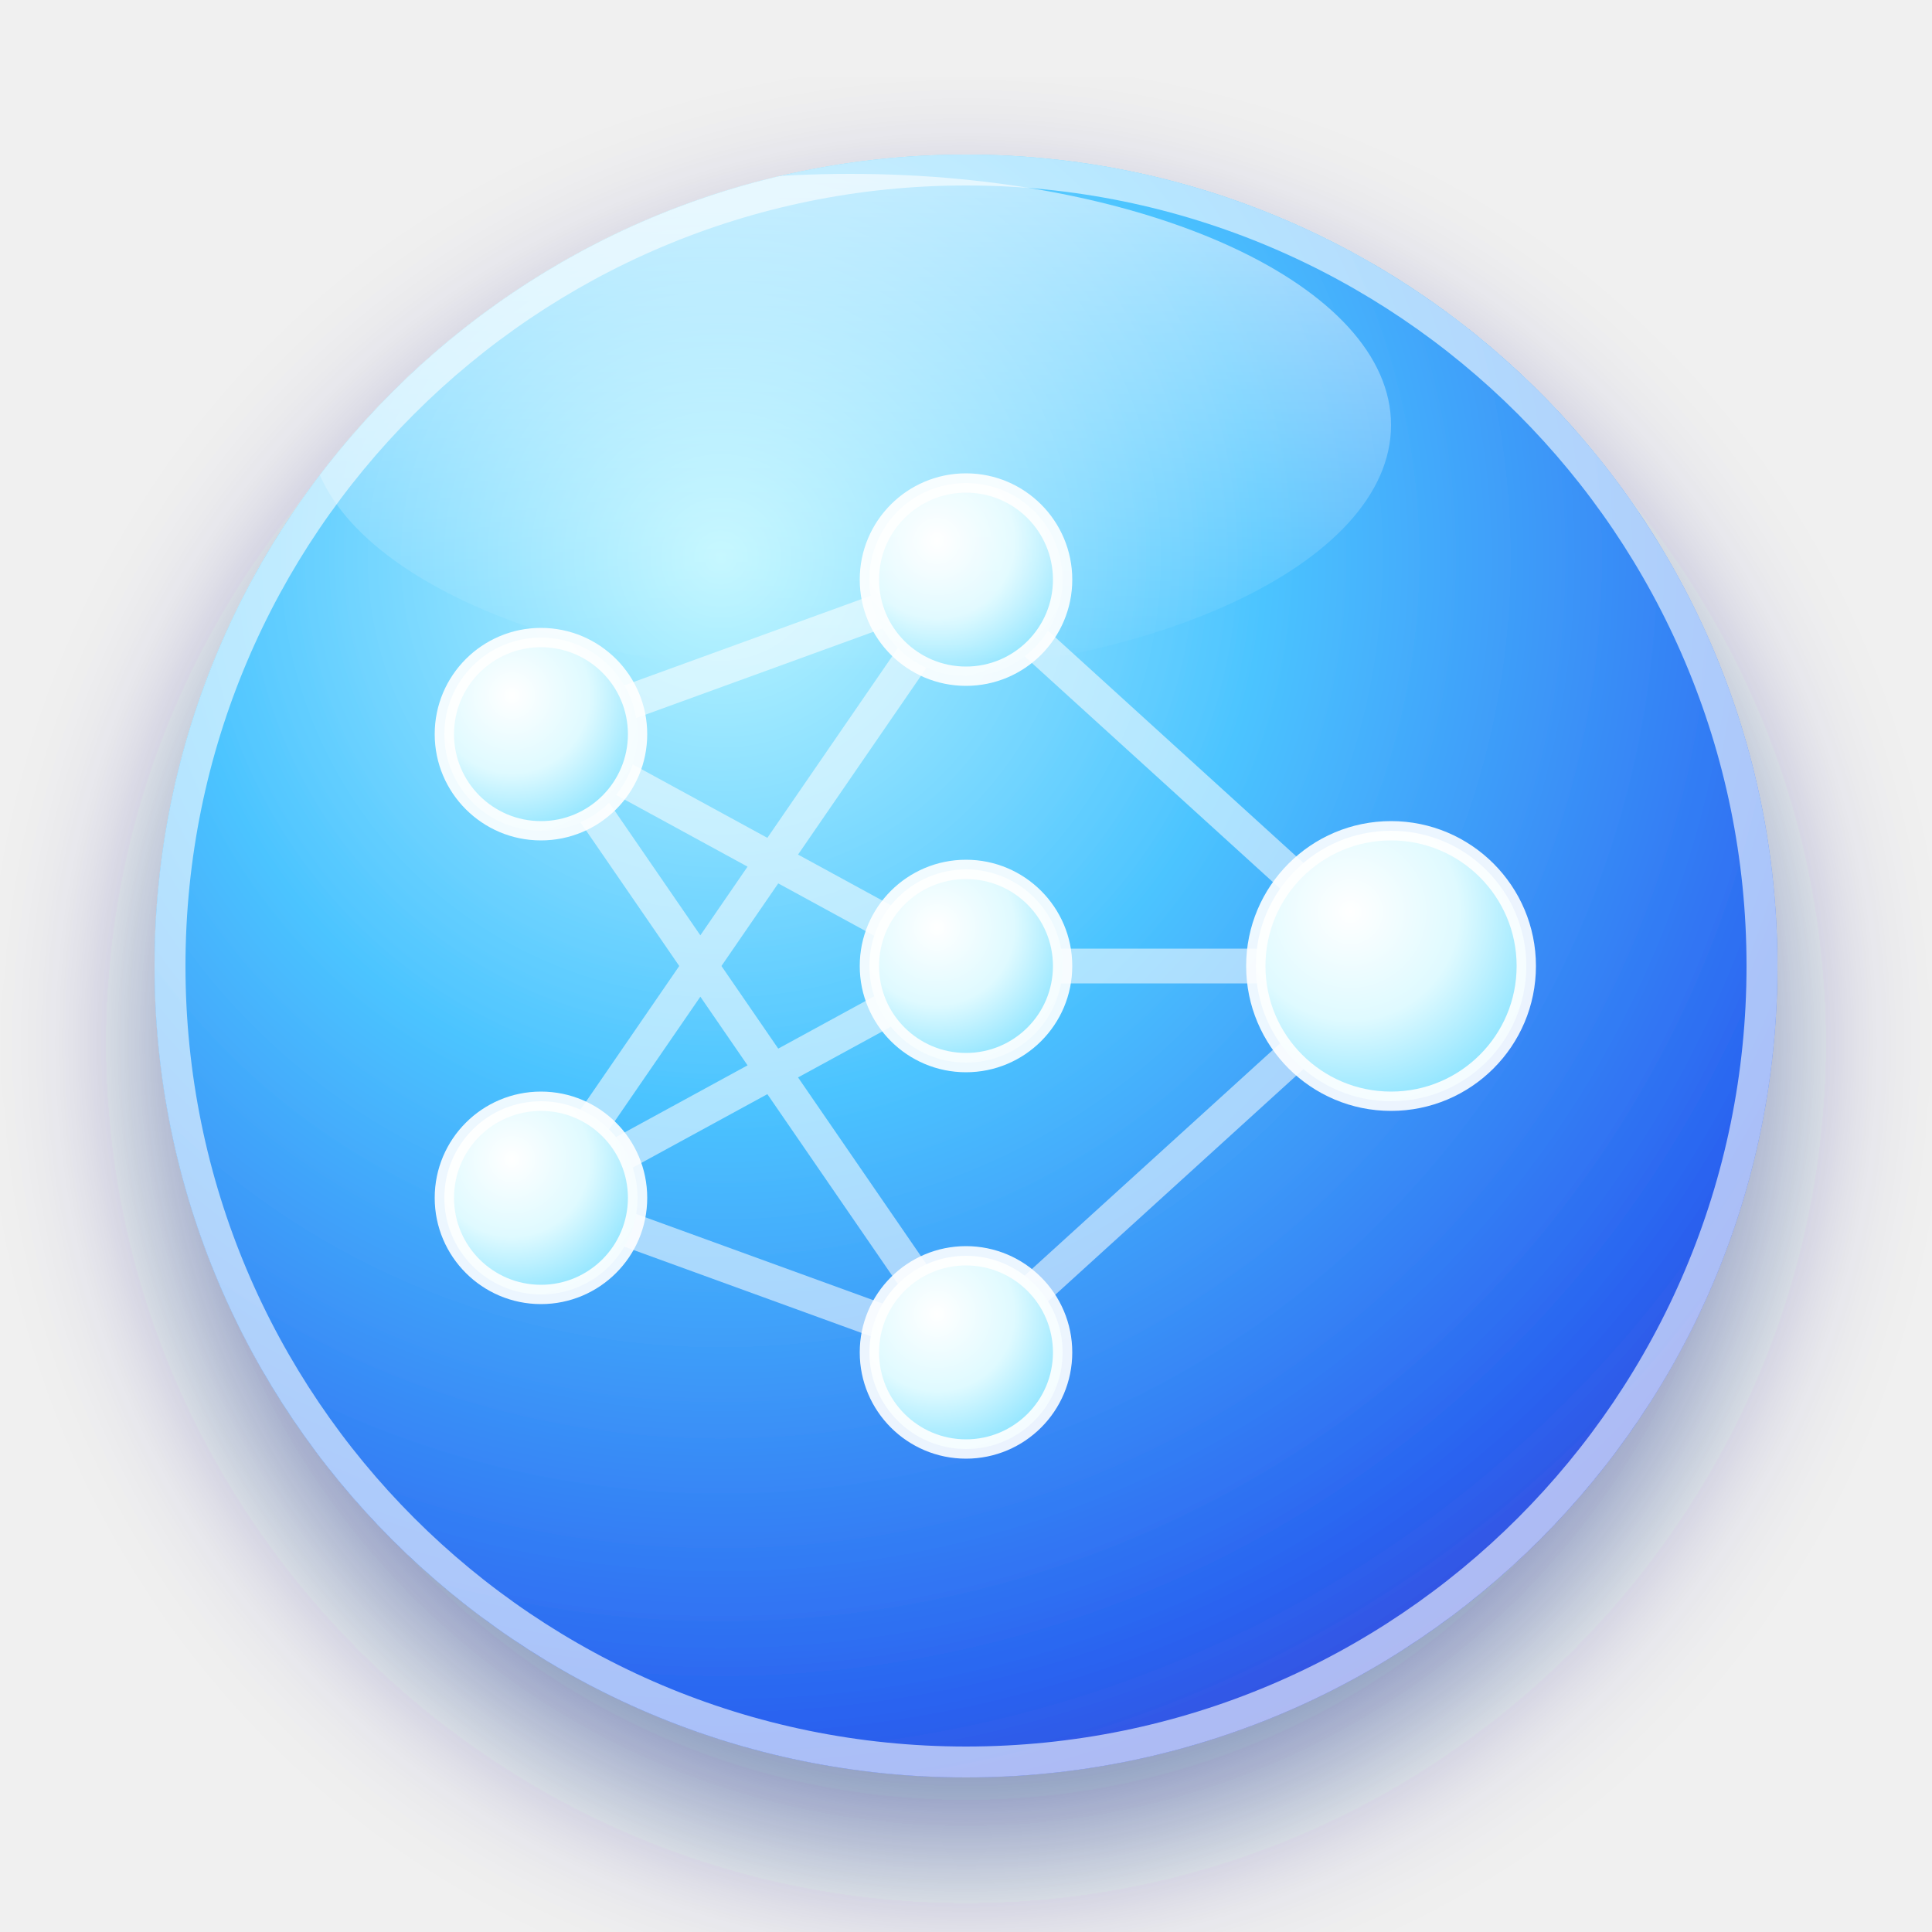
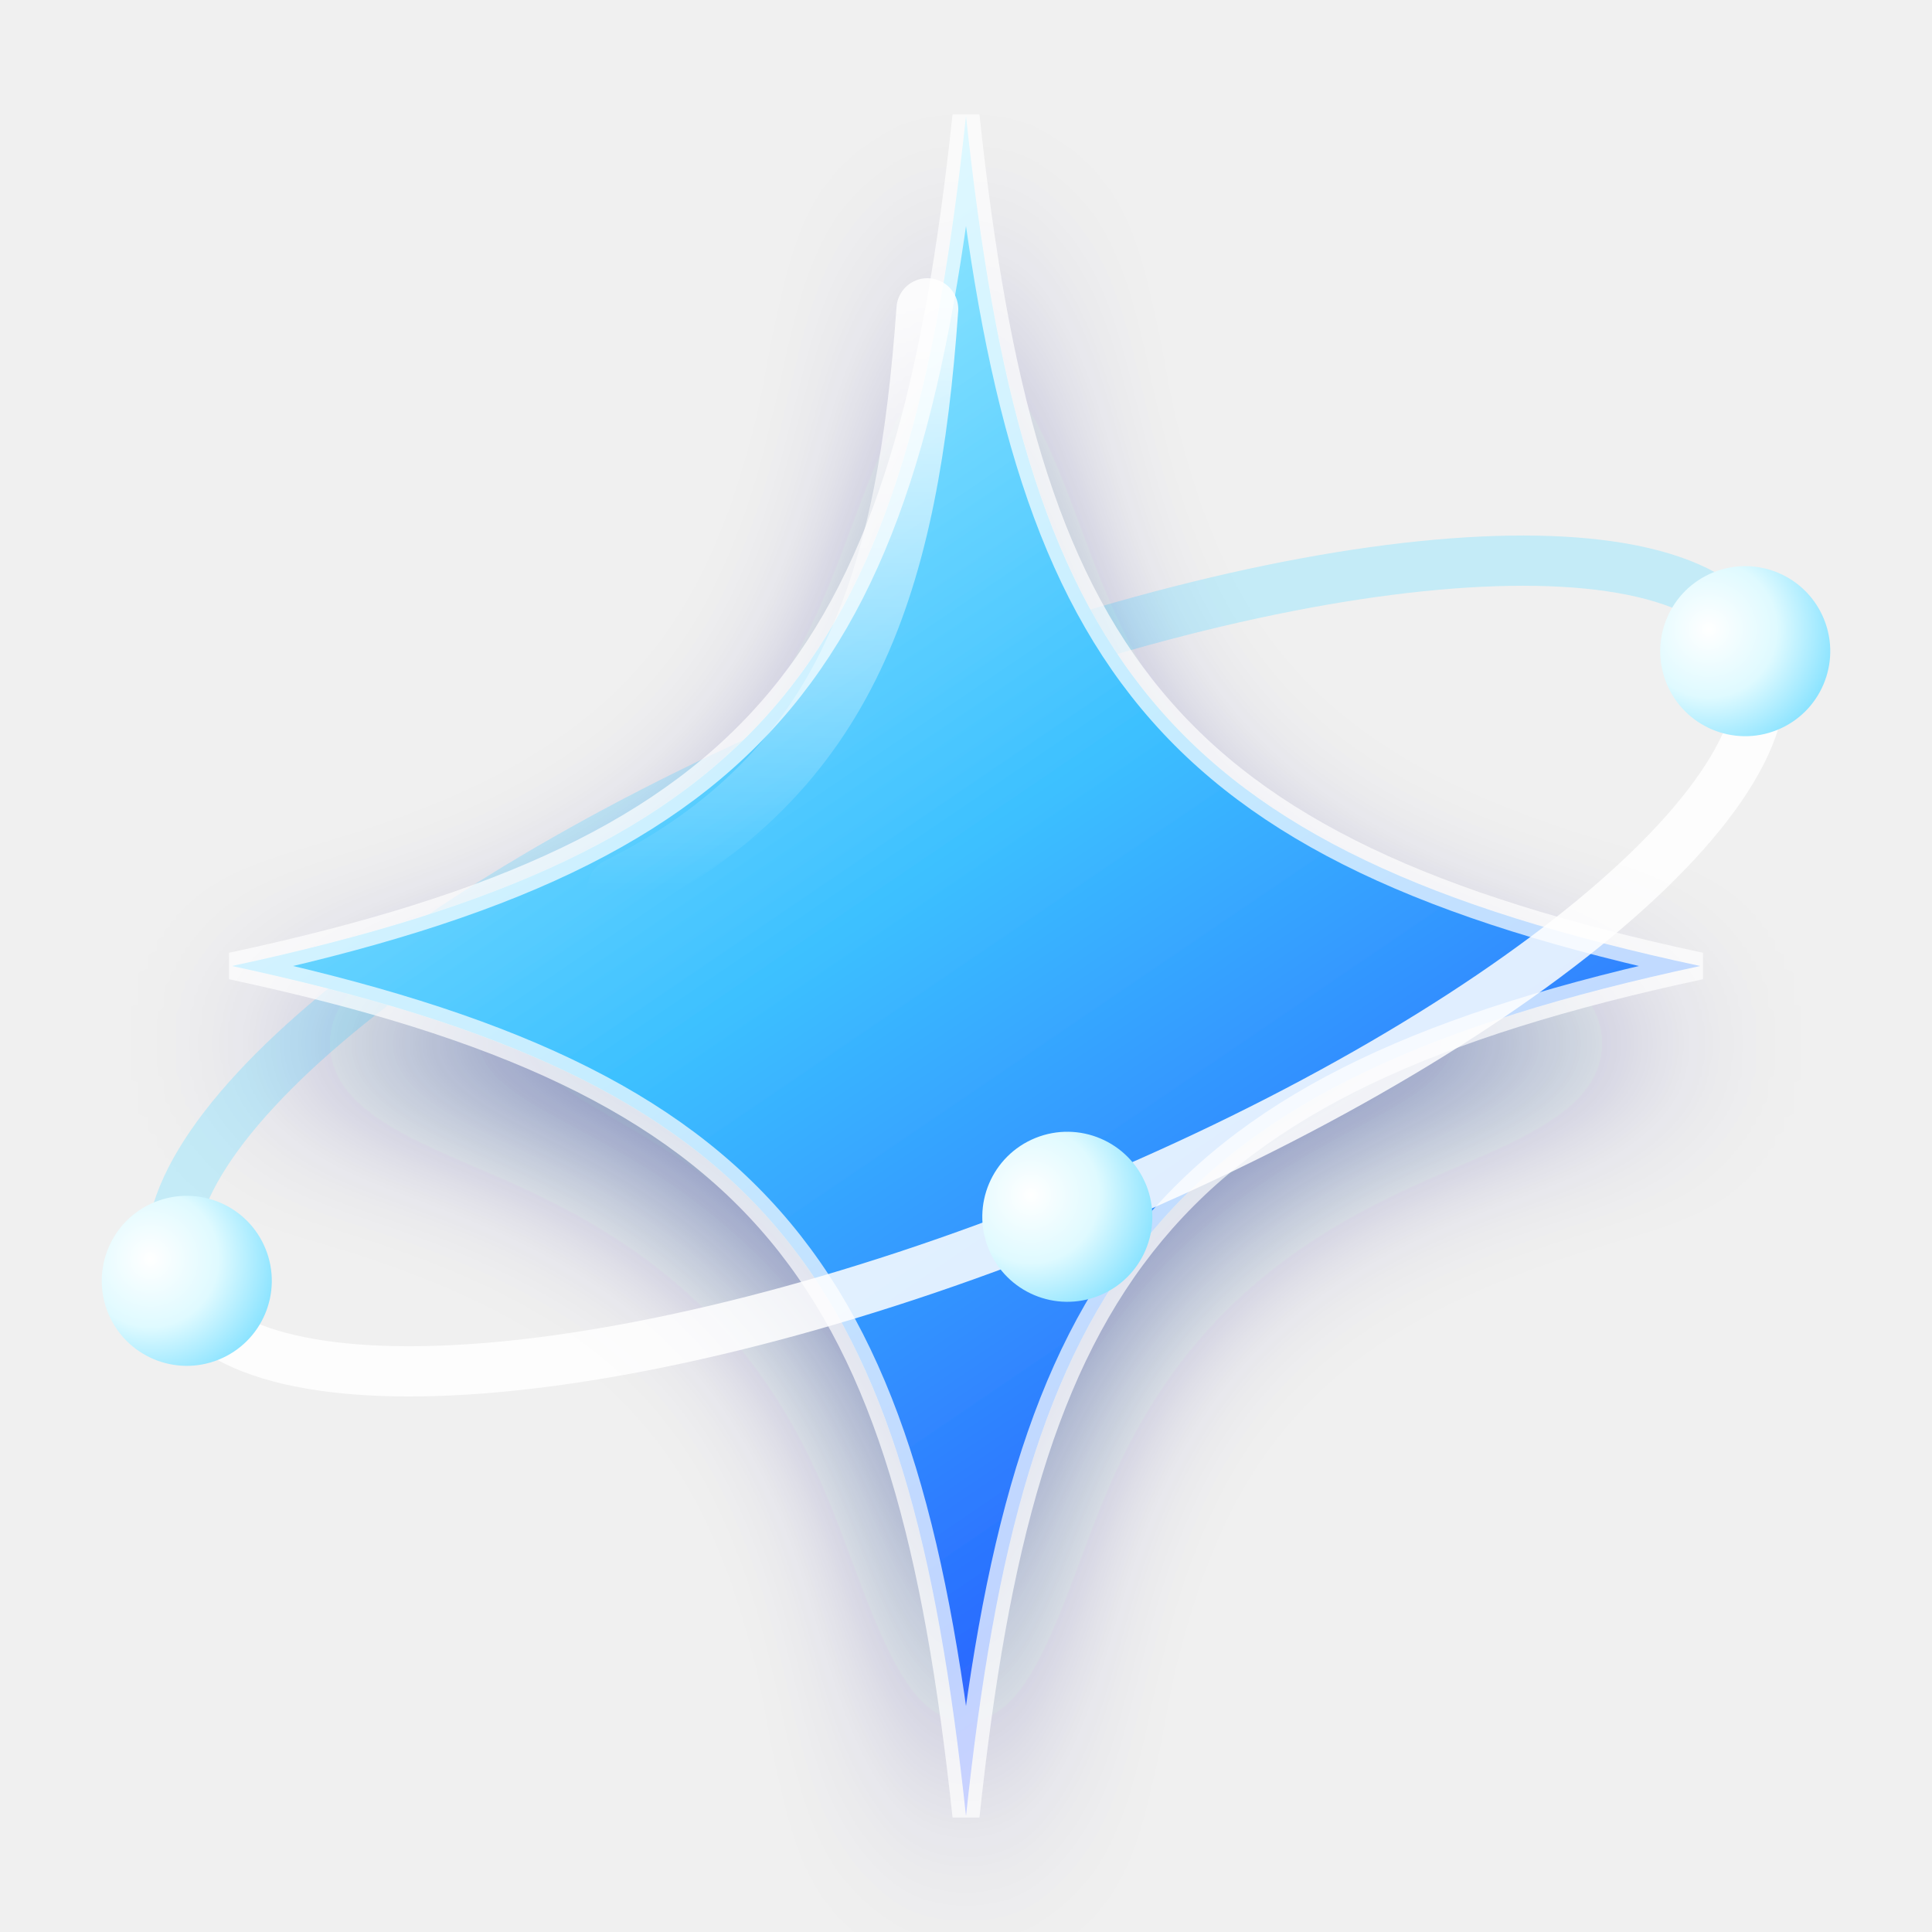
<svg xmlns="http://www.w3.org/2000/svg" viewBox="0 0 100 100">
  <defs>
-     <radialGradient id="sky" cx="0.35" cy="0.25" r="0.95">
-       <stop offset="0" stop-color="#bdf6ff" />
-       <stop offset="0.35" stop-color="#4cc4ff" />
-       <stop offset="0.75" stop-color="#2a63f0" />
-       <stop offset="1" stop-color="#4a2fc0" />
-     </radialGradient>
-     <clipPath id="c">
-       <circle cx="50" cy="50" r="42" />
-     </clipPath>
    <filter id="sh" x="-30%" y="-30%" width="160%" height="160%">
      <feDropShadow dx="0" dy="4" stdDeviation="4" flood-color="#0a2a80" flood-opacity="0.45" />
    </filter>
    <linearGradient id="gloss" x1="0" y1="0" x2="0" y2="1">
-       <stop offset="0" stop-color="#fff" stop-opacity="0.8" />
+       <stop offset="0" stop-color="#fff" stop-opacity="0.85" />
      <stop offset="1" stop-color="#fff" stop-opacity="0" />
+     </linearGradient>
+     <linearGradient id="st" x1="0.2" y1="0" x2="0.8" y2="1">
+       <stop offset="0" stop-color="#b6f8ff" />
+       <stop offset="0.45" stop-color="#3cc0ff" />
+       <stop offset="0.8" stop-color="#2a6cff" />
+       <stop offset="1" stop-color="#8a5cff" />
+     </linearGradient>
+     <linearGradient id="st2" x1="0.8" y1="0" x2="0.2" y2="1">
+       <stop offset="0" stop-color="#a6ffe0" />
+       <stop offset="1" stop-color="#1fb8a0" />
    </linearGradient>
    <radialGradient id="node" cx="0.35" cy="0.3" r="0.8">
      <stop offset="0" stop-color="#fff" />
      <stop offset="0.5" stop-color="#dffaff" />
      <stop offset="1" stop-color="#7fe0ff" />
    </radialGradient>
  </defs>
+   <g transform="rotate(-22 50 50)">
+     <path d="M6 50 A44 14 0 0 1 94 50" fill="none" stroke="#8fe6ff" stroke-opacity="0.45" stroke-width="2.6" />
+   </g>
  <g filter="url(#sh)">
-     <circle cx="50" cy="50" r="42" fill="url(#sky)" />
+     <path d="M50 6 C53 34 60 44 88 50 C60 56 53 66 50 94 C47 66 40 56 12 50 C40 44 47 34 50 6 Z" fill="url(#st)" />
  </g>
-   <g stroke="#fff" stroke-width="1.8" stroke-opacity="0.55" stroke-linecap="round">
-     <path d="M28 38 L50 30 M28 38 L50 50 M28 38 L50 70 M28 62 L50 30 M28 62 L50 50 M28 62 L50 70 M50 30 L72 50 M50 50 L72 50 M50 70 L72 50" />
+   <path d="M50 6 C53 34 60 44 88 50 C60 56 53 66 50 94 C47 66 40 56 12 50 C40 44 47 34 50 6 Z" fill="none" stroke="#fff" stroke-opacity="0.7" stroke-width="1.4" />
+   <path d="M48 16 C47 30 44 40 32 46" fill="none" stroke="url(#gloss)" stroke-width="3.2" stroke-linecap="round" />
+   <g transform="rotate(-22 50 50)">
+     <path d="M6 50 A44 14 0 0 0 94 50" fill="none" stroke="#fff" stroke-opacity="0.85" stroke-width="2.6" stroke-linecap="round" />
+     <circle cx="6.5" cy="50" r="4.4" fill="url(#node)" />
+     <circle cx="50" cy="64" r="4.4" fill="url(#node)" />
+     <circle cx="93.5" cy="50" r="4.4" fill="url(#node)" />
  </g>
-   <g fill="url(#node)" stroke="#fff" stroke-opacity="0.9" stroke-width="1">
-     <circle cx="28" cy="38" r="5" />
-     <circle cx="28" cy="62" r="5" />
-     <circle cx="50" cy="30" r="5" />
-     <circle cx="50" cy="50" r="5" />
-     <circle cx="50" cy="70" r="5" />
-     <circle cx="72" cy="50" r="7" />
-   </g>
-   <g clip-path="url(#c)">
-     <ellipse cx="44" cy="22" rx="28" ry="13" fill="url(#gloss)" opacity="0.75" />
-   </g>
-   <circle cx="50" cy="50" r="41.2" fill="none" stroke="#fff" stroke-opacity="0.6" stroke-width="1.6" />
</svg>
